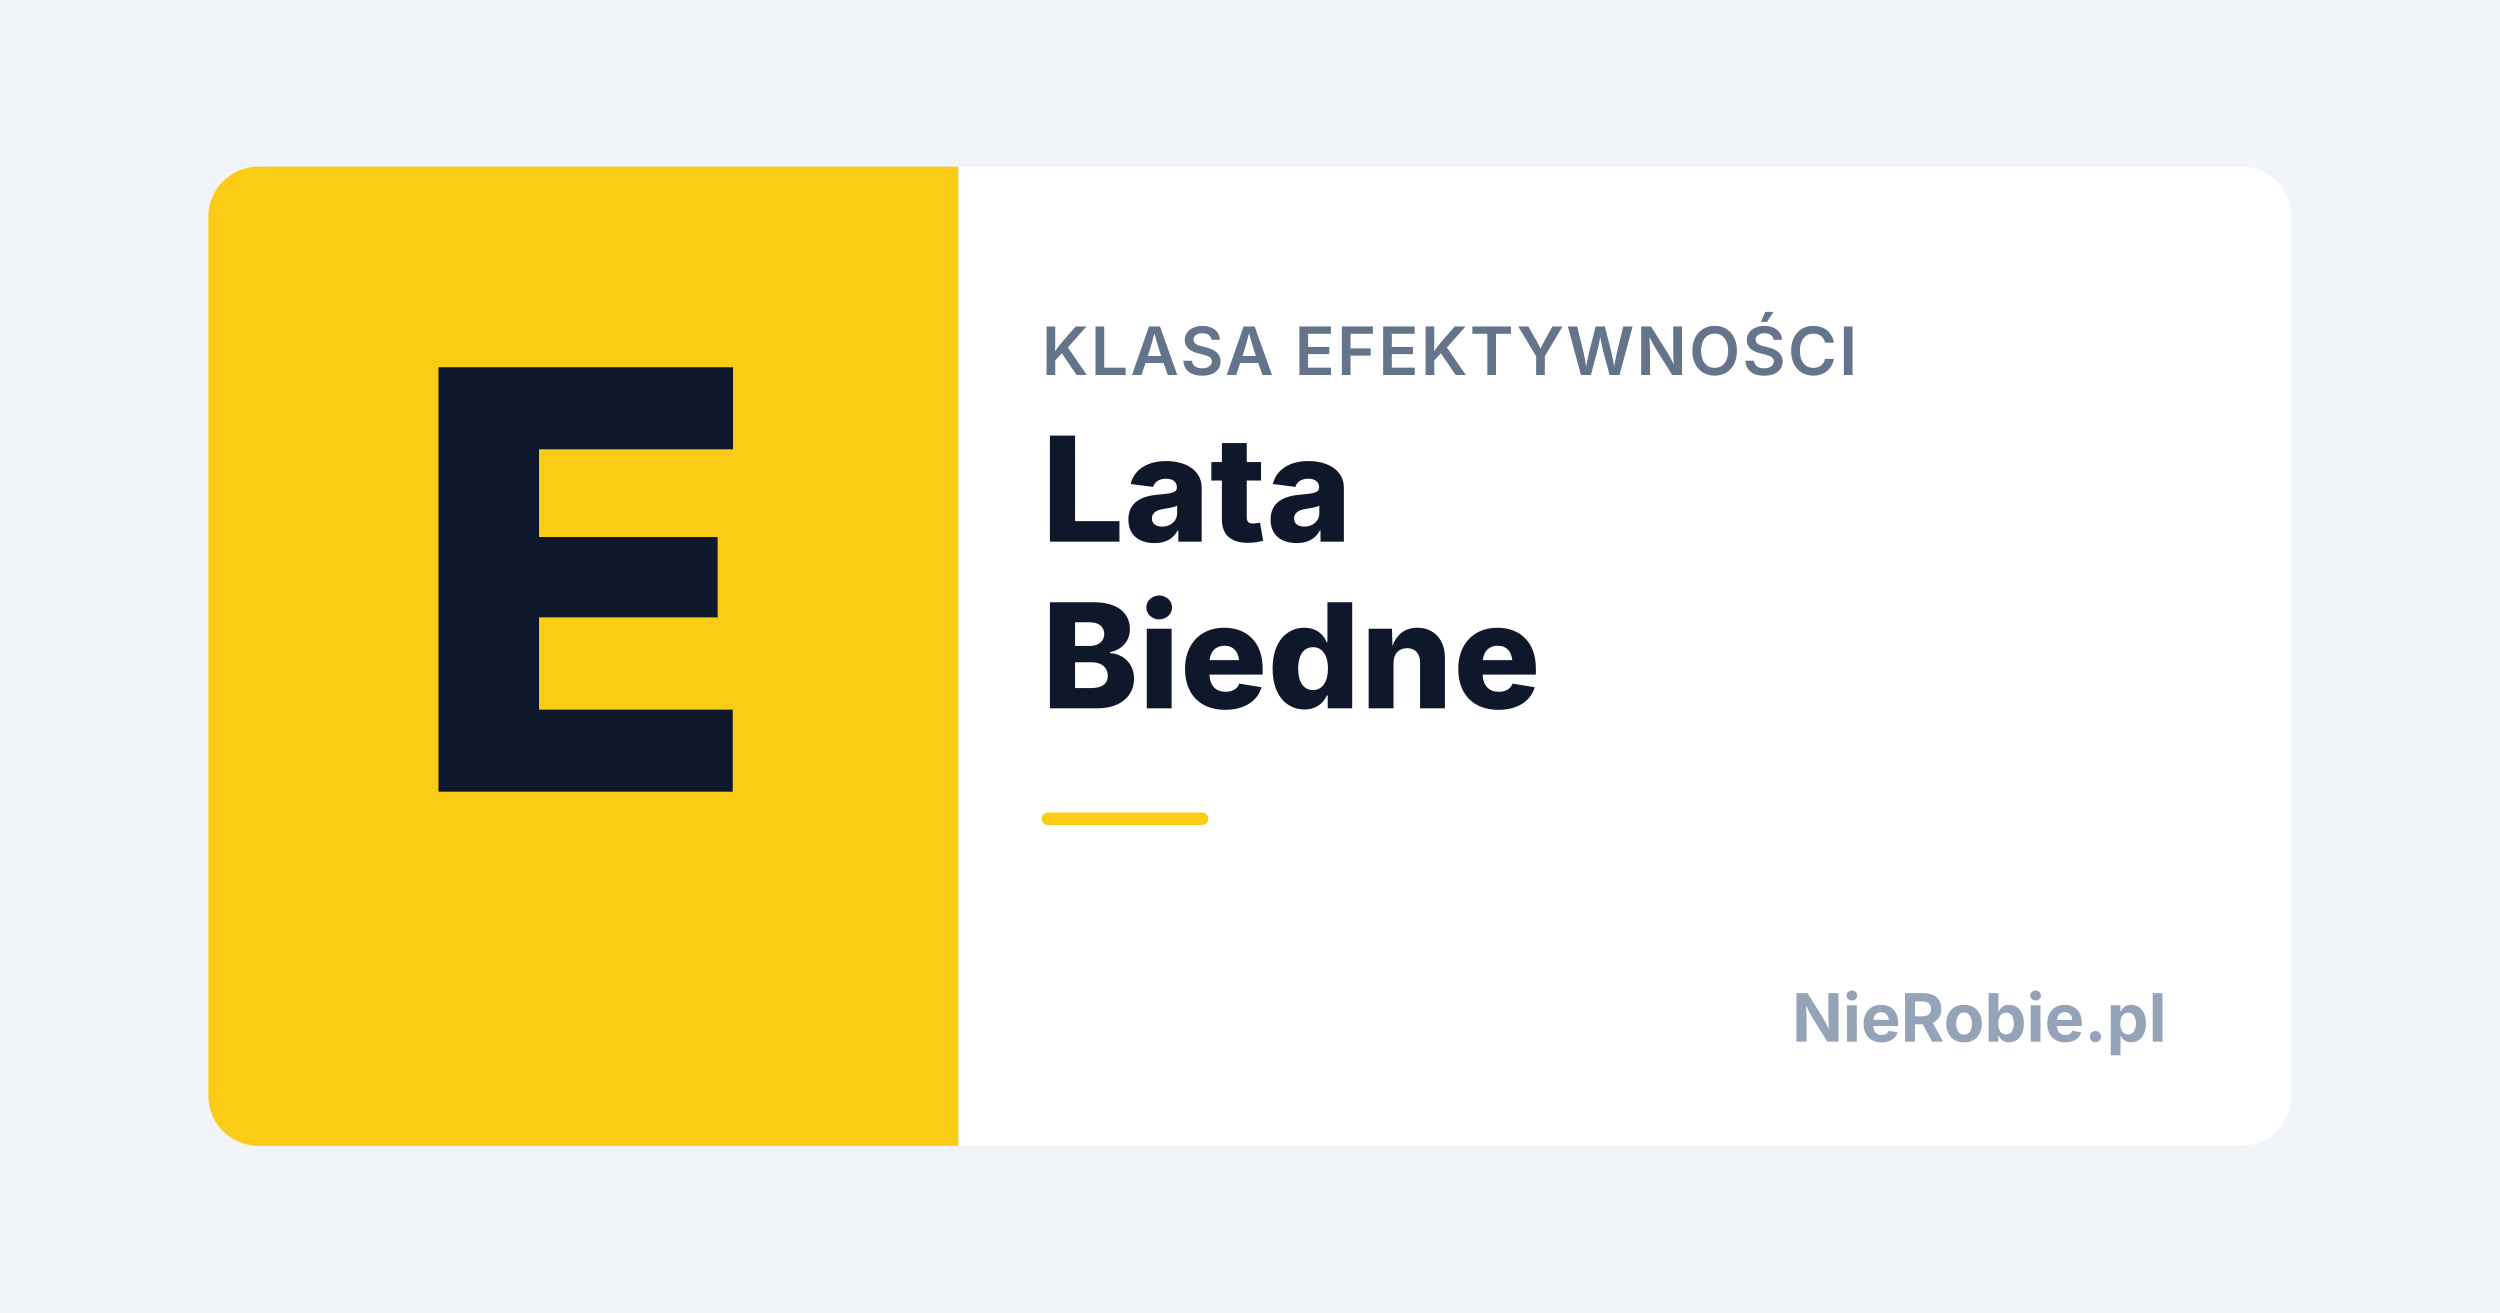
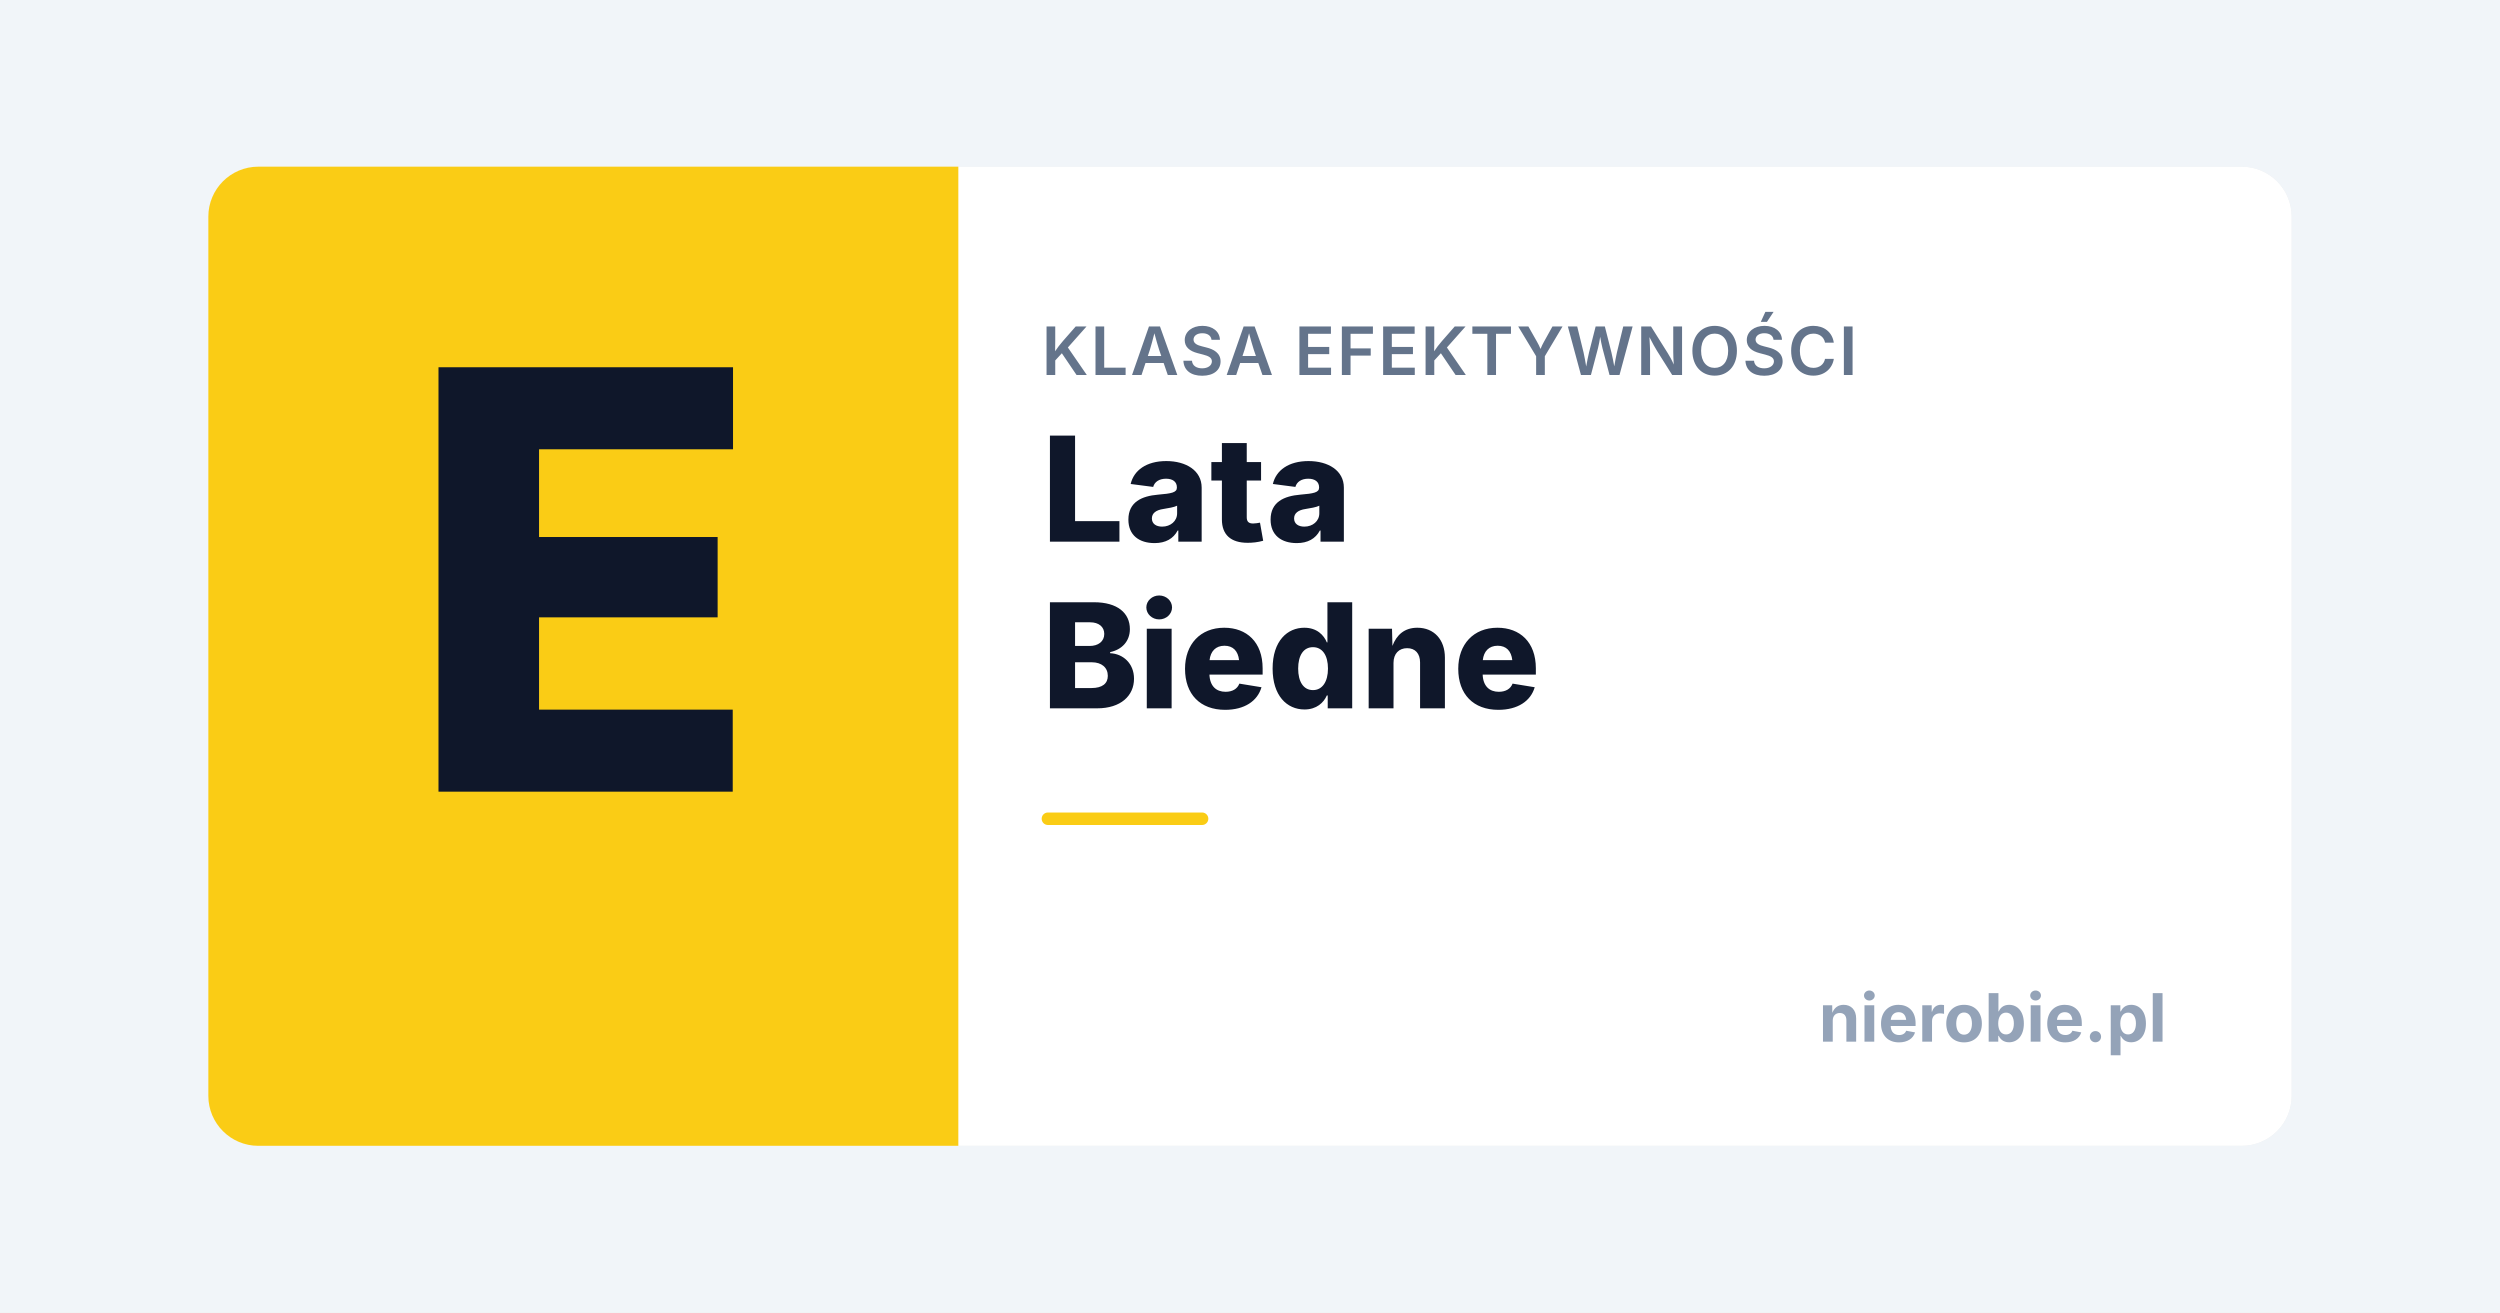
<svg xmlns="http://www.w3.org/2000/svg" width="1200" height="630" viewBox="0 0 1200 630" fill="none">
  <rect width="1200" height="630" fill="#f1f5f9" />
  <rect x="100" y="80" width="1000" height="470" rx="24" fill="black" fill-opacity="0.06" />
  <rect x="100" y="80" width="1000" height="470" rx="24" fill="white" />
  <defs>
    <clipPath id="cardClip">
      <rect x="100" y="80" width="1000" height="470" rx="24" />
    </clipPath>
  </defs>
  <rect x="100" y="80" width="360" height="470" fill="#facc15" clip-path="url(#cardClip)" />
  <text x="280" y="380" text-anchor="middle" font-family="system-ui, -apple-system, sans-serif" font-weight="800" font-size="280" fill="#0f172a">E</text>
  <text x="500" y="180" font-family="system-ui, -apple-system, sans-serif" font-weight="600" font-size="32" fill="#64748b" letter-spacing="1">KLASA EFEKTYWNOŚCI</text>
  <text x="500" y="260" font-family="system-ui, -apple-system, sans-serif" font-weight="800" font-size="70" fill="#0f172a">Lata</text>
  <text x="500" y="340" font-family="system-ui, -apple-system, sans-serif" font-weight="800" font-size="70" fill="#0f172a">Biedne</text>
  <rect x="500" y="390" width="80" height="6" rx="3" fill="#facc15" />
-   <text x="1040" y="500" text-anchor="end" font-family="system-ui, -apple-system, sans-serif" font-weight="700" font-size="32" fill="#94a3b8">NieRobie.pl</text>
+   <text x="1040" y="500" text-anchor="end" font-family="system-ui, -apple-system, sans-serif" font-weight="700" font-size="32" fill="#94a3b8">nierobie.pl</text>
</svg>
